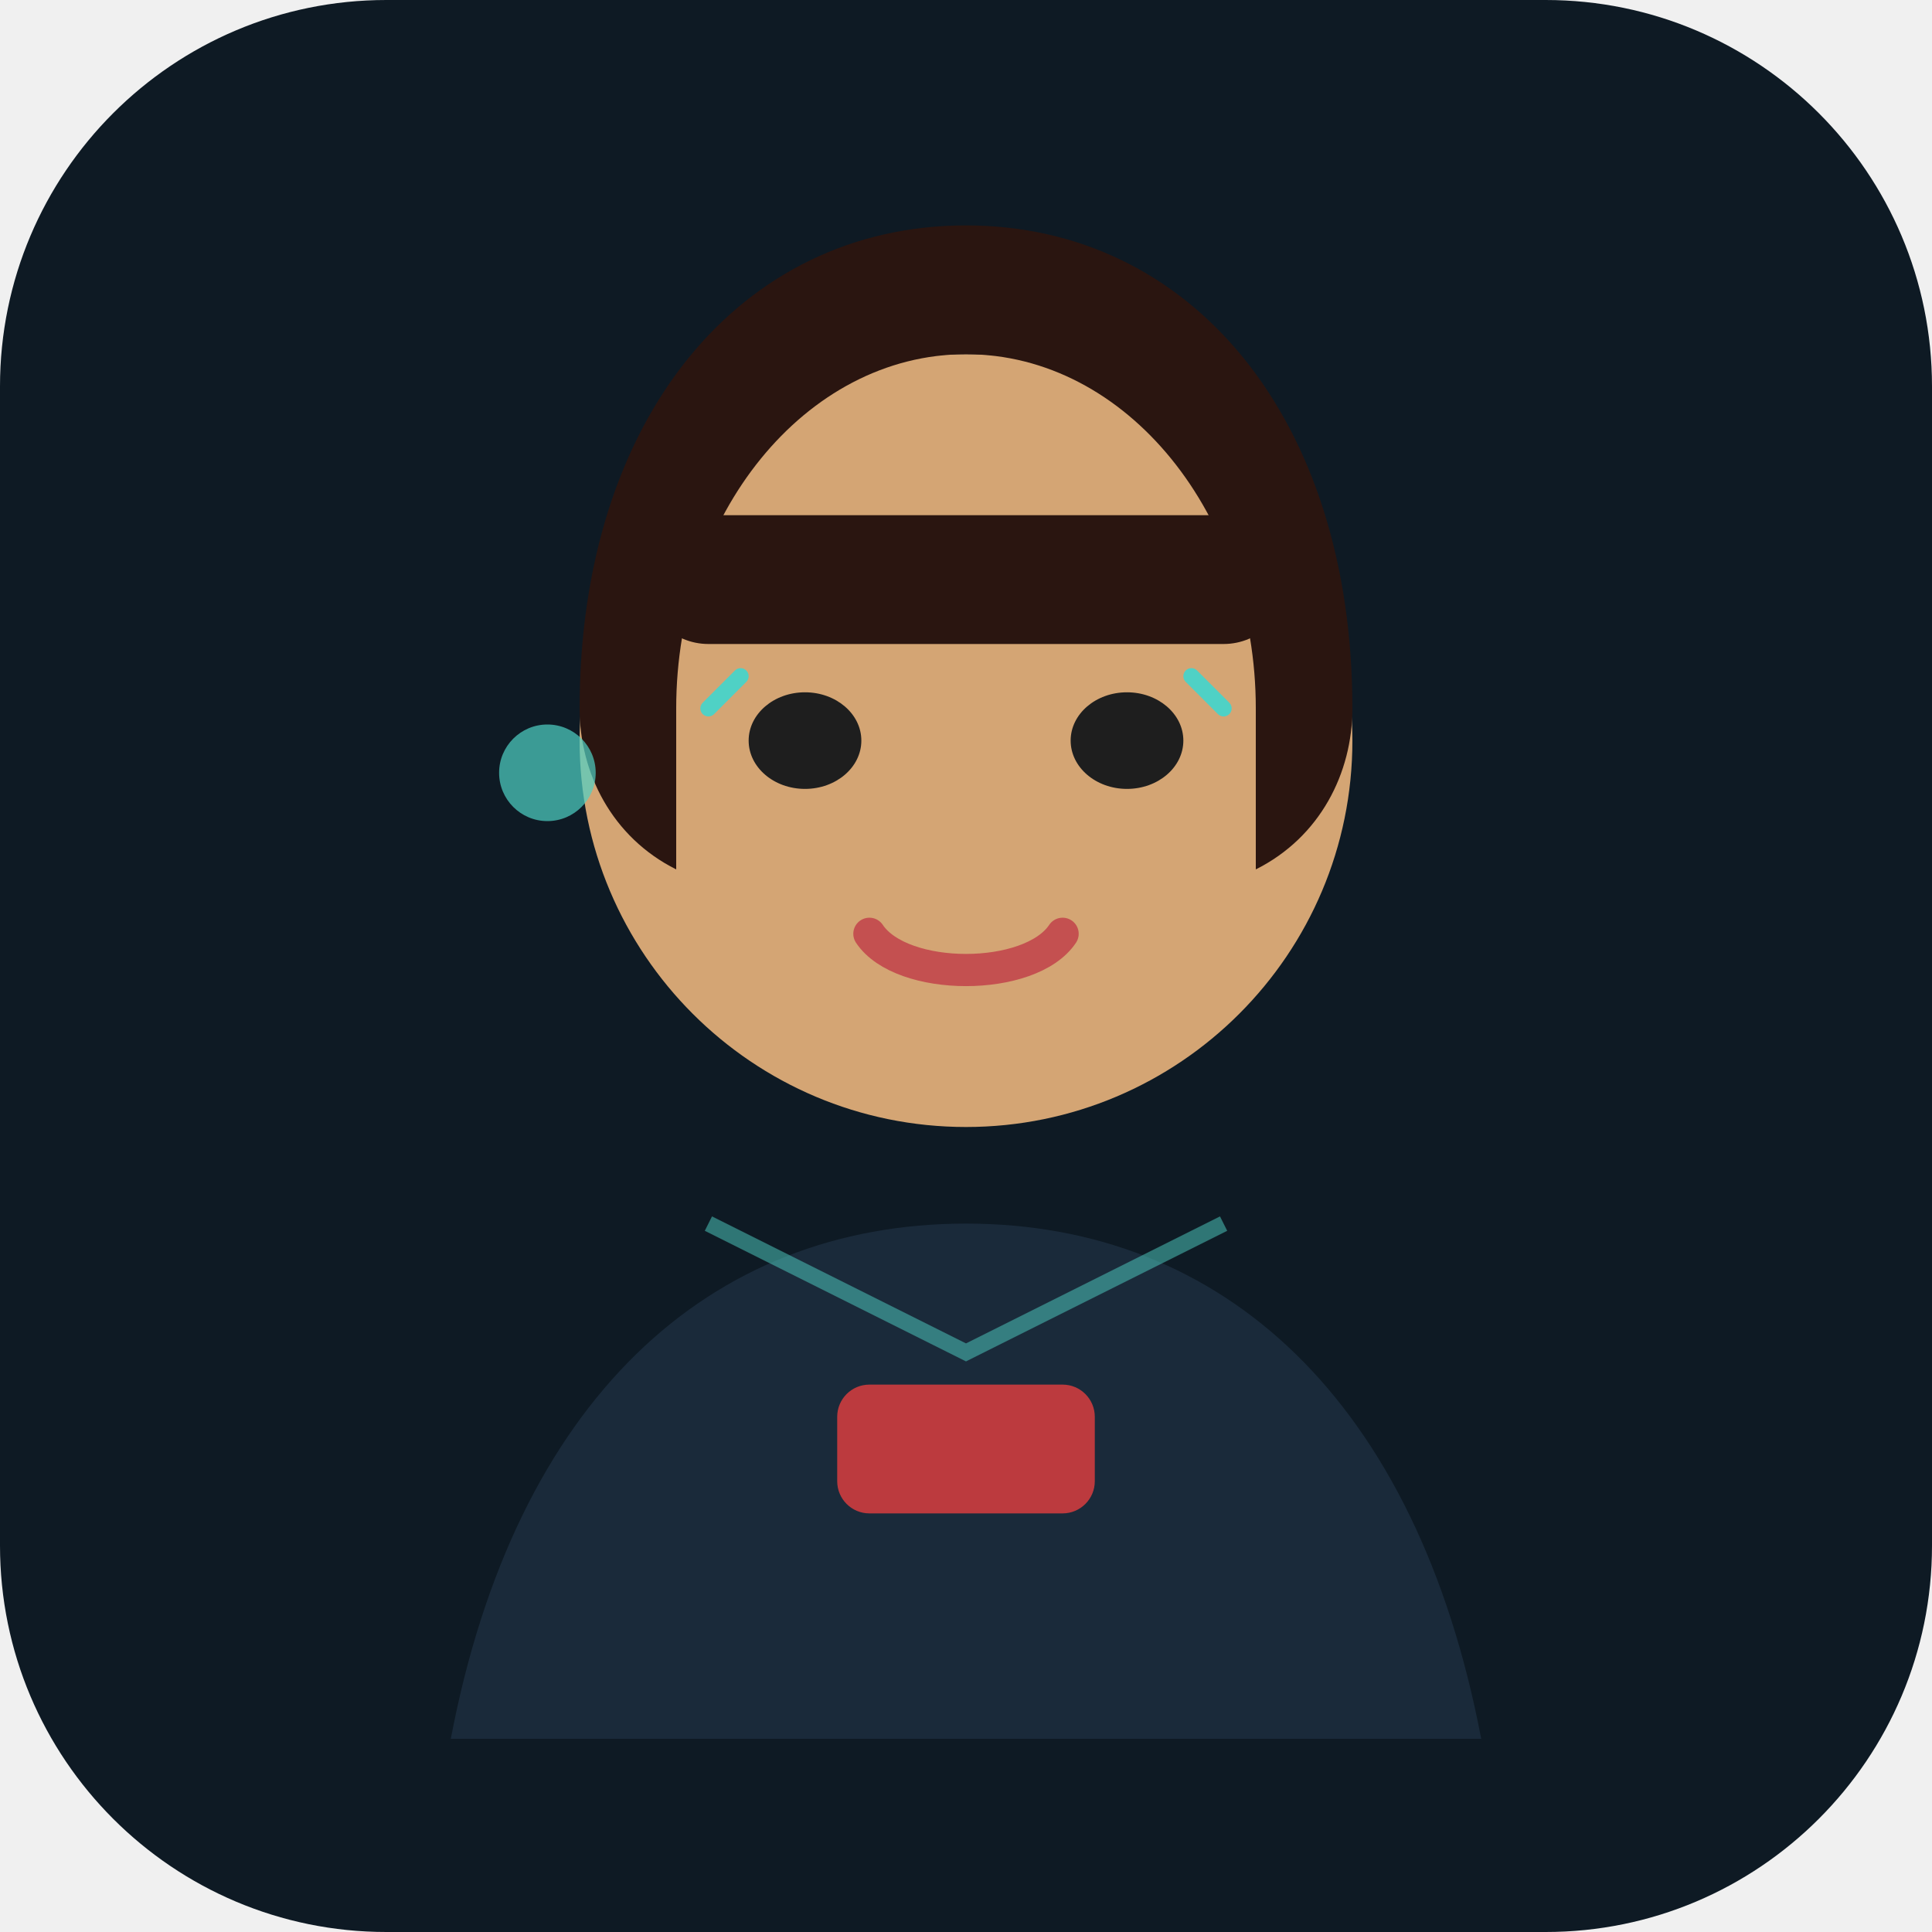
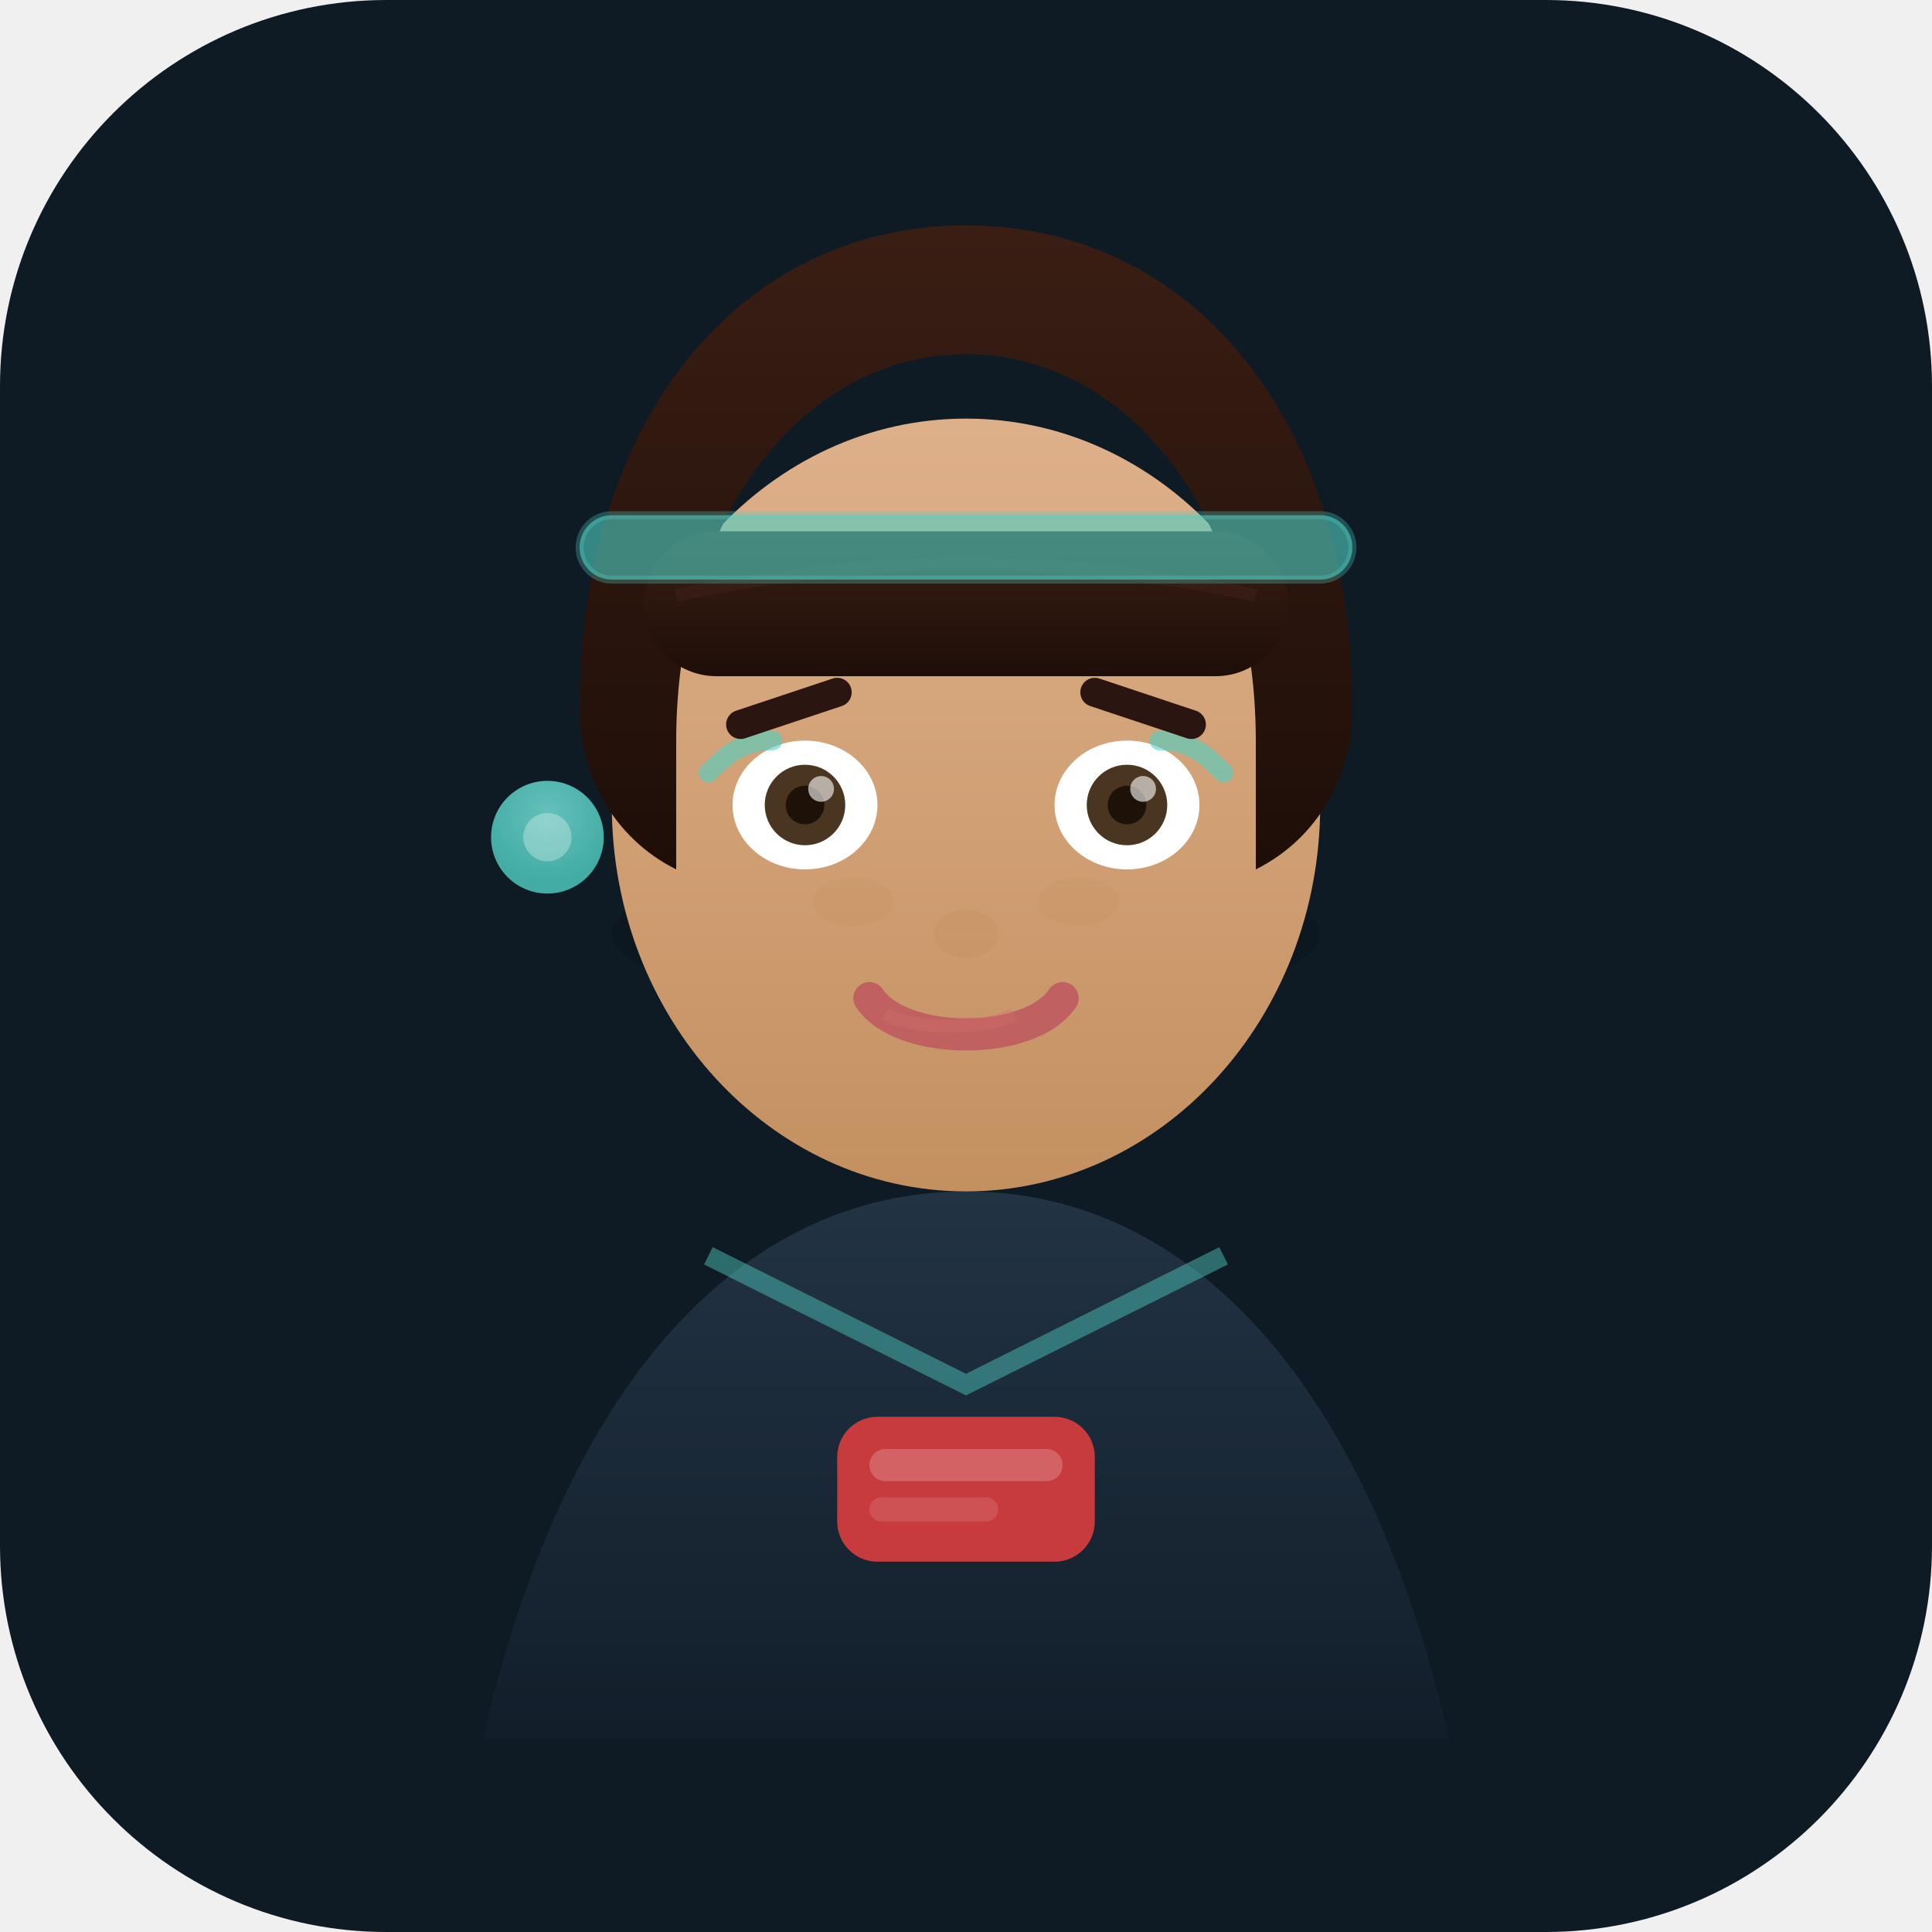
<svg xmlns="http://www.w3.org/2000/svg" viewBox="0 0 120 120">
+   <defs>
+     <linearGradient id="g2skin" x1="0" y1="0" x2="0" y2="1">
+       <stop offset="0%" stop-color="#deb08a" />
+       <stop offset="100%" stop-color="#c49060" />
+     </linearGradient>
+     <linearGradient id="g2jacket" x1="0" y1="0" x2="0" y2="1">
+       <stop offset="0%" stop-color="#223344" />
+       <stop offset="100%" stop-color="#121e2a" />
+     </linearGradient>
+     <linearGradient id="g2hair" x1="0" y1="0" x2="0" y2="1">
+       <stop offset="0%" stop-color="#3a1e14" />
+       <stop offset="100%" stop-color="#1e0e08" />
+     </linearGradient>
+     <radialGradient id="g2earring" cx="0.5" cy="0.3" r="0.6">
+       <stop offset="0%" stop-color="#7aeae0" />
+       <stop offset="100%" stop-color="#4fd1c5" />
+     </radialGradient>
+   </defs>
  <rect width="120" height="120" rx="24" fill="#0e1a24" />
-   <circle cx="60" cy="46" r="24" fill="#d4a574" />
-   <path d="M36 44c0-18 10-30 24-30s24 12 24 30c0 4-2 8-6 10v-10c0-12-8-22-18-22s-18 10-18 22v10c-4-2-6-6-6-10z" fill="#2a1510" />
-   <rect x="40" y="32" width="40" height="8" rx="4" fill="#2a1510" />
-   <ellipse cx="50" cy="46" rx="3.5" ry="3" fill="#1e1e1e" />
-   <ellipse cx="70" cy="46" rx="3.5" ry="3" fill="#1e1e1e" />
-   <path d="M44 44l2-2" stroke="#4fd1c5" stroke-width="1" stroke-linecap="round" />
-   <path d="M76 44l-2-2" stroke="#4fd1c5" stroke-width="1" stroke-linecap="round" />
-   <circle cx="34" cy="48" r="3" fill="#4fd1c5" opacity="0.7" />
-   <path d="M54 58c2 3 10 3 12 0" stroke="#c45050" stroke-width="2" fill="none" stroke-linecap="round" />
-   <path d="M28 108c4-21 16-32 32-32s28 11 32 32z" fill="#1a2a3a" />
-   <path d="M44 76l16 8 16-8" stroke="#4fd1c5" stroke-width="1" fill="none" opacity="0.5" />
-   <rect x="52" y="86" width="16" height="8" rx="2" fill="#e53e3e" opacity="0.8" />
+   <ellipse cx="60" cy="58" rx="22" ry="5" fill="#000" opacity="0.12" />
+   <path d="M30 108c5-22 16-34 30-34s25 12 30 34z" fill="url(#g2jacket)" />
+   <path d="M44 78l16 8 16-8" stroke="#4fd1c5" stroke-width="1.2" fill="none" opacity="0.45" />
+   <rect x="52" y="88" width="16" height="9" rx="2.5" fill="#e53e3e" opacity="0.85" />
+   <rect x="54" y="90" width="12" height="2" rx="1" fill="#fff" opacity="0.2" />
+   <rect x="54" y="93" width="8" height="1.5" rx="0.75" fill="#fff" opacity="0.12" />
+   <ellipse cx="60" cy="50" rx="22" ry="24" fill="url(#g2skin)" />
+   <ellipse cx="53" cy="56" rx="2.5" ry="1.5" fill="#c49060" opacity="0.25" />
+   <ellipse cx="67" cy="56" rx="2.5" ry="1.5" fill="#c49060" opacity="0.25" />
+   <path d="M36 44c0-18 10-30 24-30s24 12 24 30c0 4-2 8-6 10v-8c0-14-8-24-18-24s-18 10-18 24v8c-4-2-6-6-6-10z" fill="url(#g2hair)" />
+   <rect x="40" y="33" width="40" height="9" rx="4.5" fill="url(#g2hair)" />
+   <path d="M42 37c4-1 12-2 18-2s14 1 18 2" stroke="#4a2820" stroke-width="0.8" fill="none" opacity="0.3" />
+   <rect x="36" y="32" width="48" height="4" rx="2" fill="#4fd1c5" opacity="0.6" />
+   <rect x="36" y="32" width="48" height="4" rx="2" fill="none" stroke="#4fd1c5" stroke-width="0.5" opacity="0.3" />
+   <ellipse cx="50" cy="50" rx="4.5" ry="4" fill="#fff" />
+   <circle cx="50" cy="50" r="2.5" fill="#4a3520" />
+   <circle cx="50" cy="50" r="1.2" fill="#1e1208" />
+   <circle cx="51" cy="49" r="0.8" fill="#fff" opacity="0.6" />
+   <ellipse cx="70" cy="50" rx="4.5" ry="4" fill="#fff" />
+   <circle cx="70" cy="50" r="2.5" fill="#4a3520" />
+   <circle cx="70" cy="50" r="1.2" fill="#1e1208" />
+   <circle cx="71" cy="49" r="0.8" fill="#fff" opacity="0.6" />
+   <path d="M44 48c1-1 2-2 4-2" stroke="#4fd1c5" stroke-width="1.2" stroke-linecap="round" opacity="0.6" />
+   <path d="M76 48c-1-1-2-2-4-2" stroke="#4fd1c5" stroke-width="1.2" stroke-linecap="round" opacity="0.6" />
+   <path d="M46 45l6-2" stroke="#2a1510" stroke-width="1.8" stroke-linecap="round" />
+   <path d="M74 45l-6-2" stroke="#2a1510" stroke-width="1.8" stroke-linecap="round" />
+   <ellipse cx="60" cy="58" rx="2" ry="1.5" fill="#c49060" opacity="0.4" />
+   <path d="M54 62c2 3 10 3 12 0" stroke="#c06060" stroke-width="2" fill="none" stroke-linecap="round" />
+   <path d="M55 63c2 1 6 1 8 0" stroke="#d47070" stroke-width="0.8" fill="none" opacity="0.35" />
+   <circle cx="34" cy="52" r="3.5" fill="url(#g2earring)" opacity="0.8" />
+   <circle cx="34" cy="52" r="1.5" fill="#fff" opacity="0.3" />
</svg>
